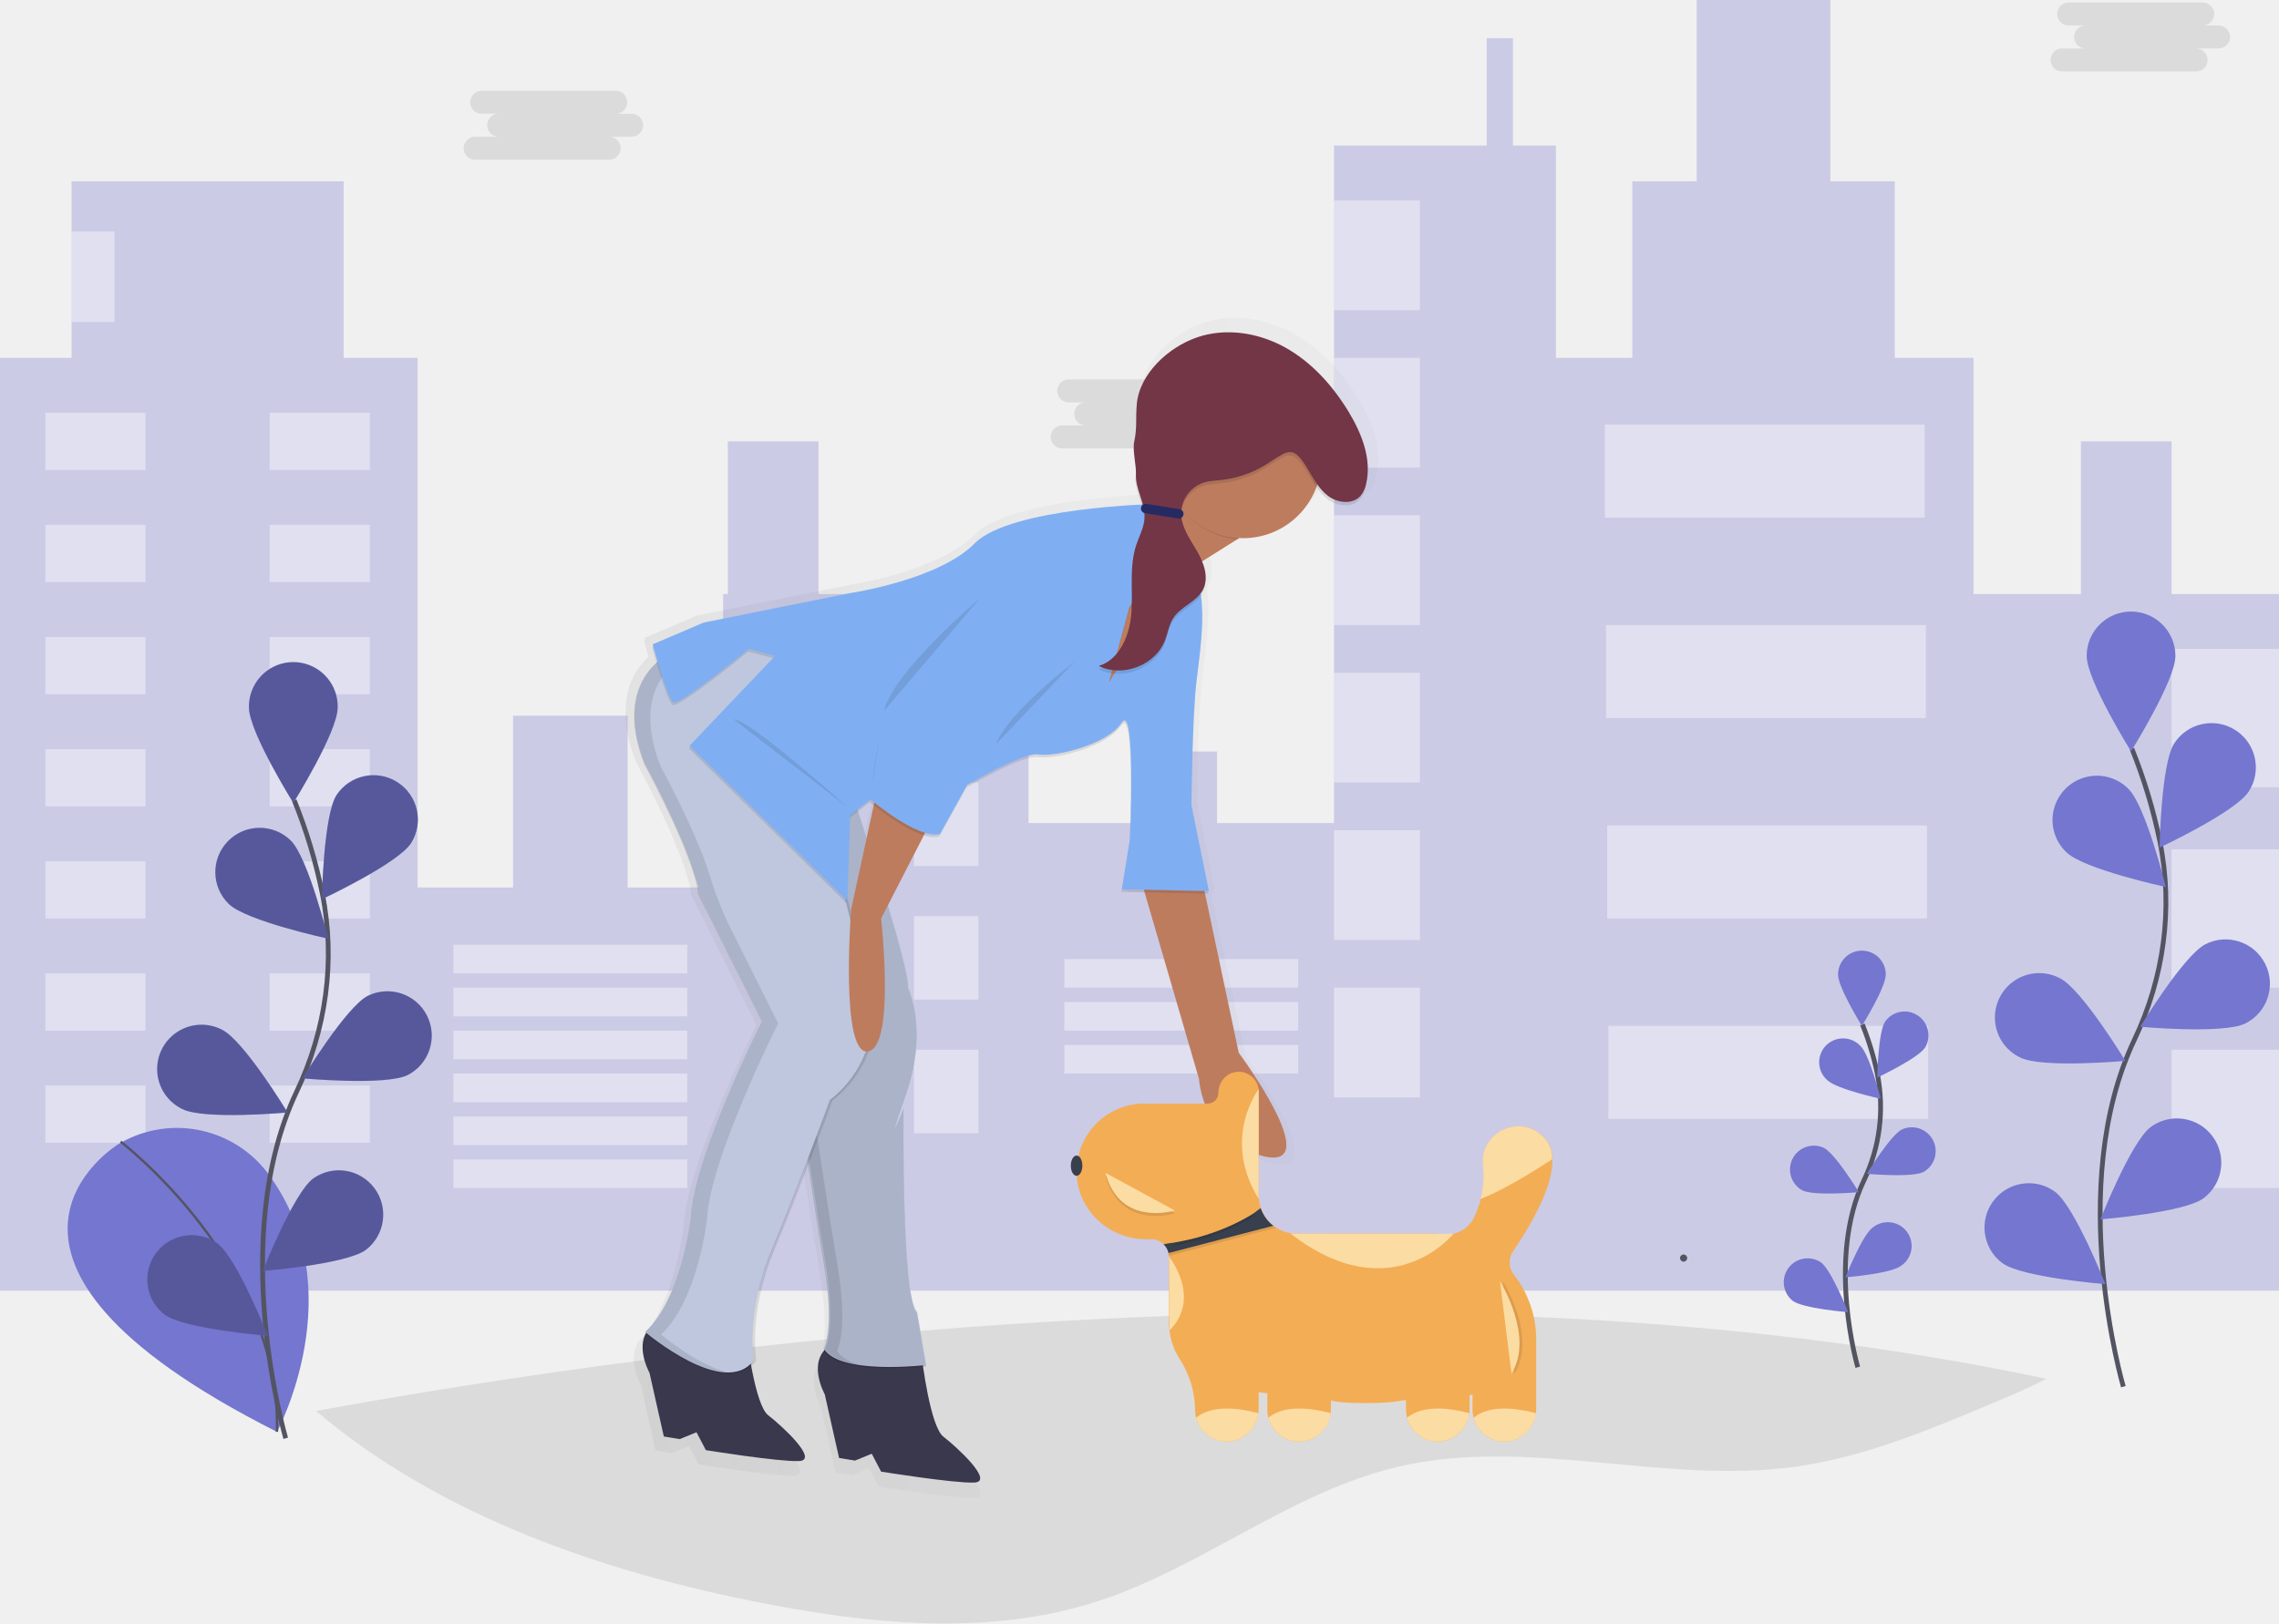
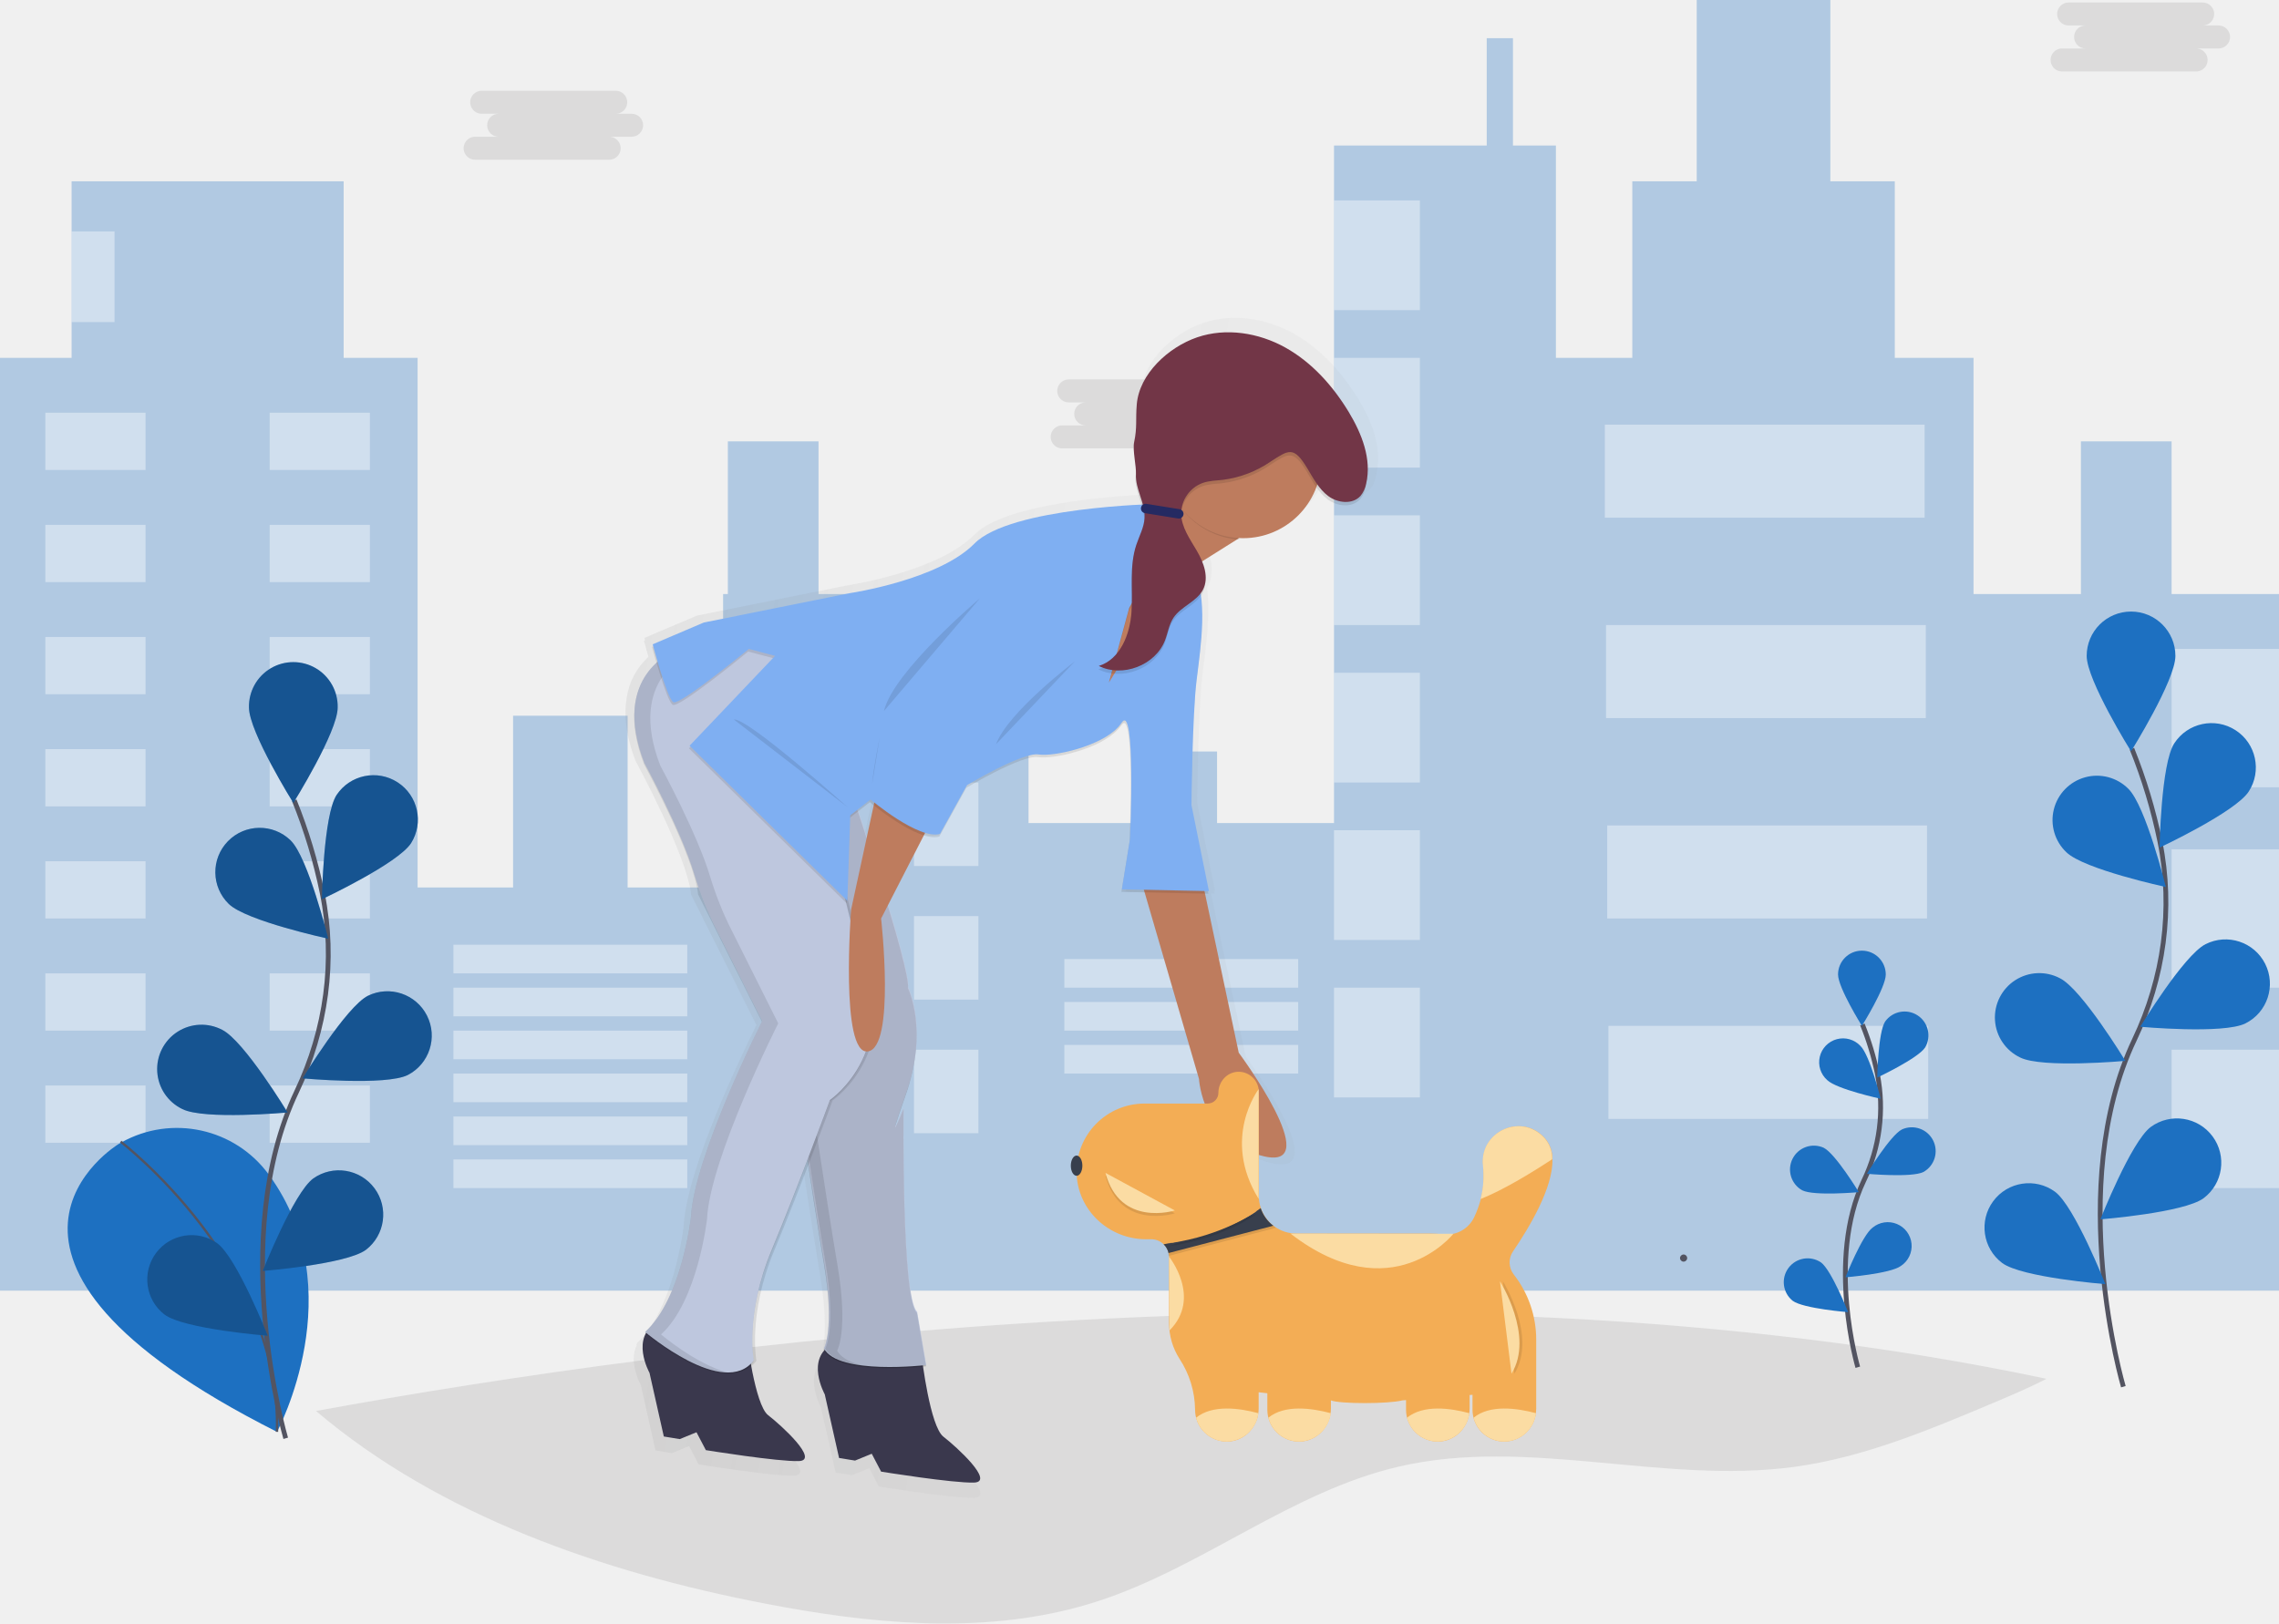
<svg xmlns="http://www.w3.org/2000/svg" id="b5b072d9-b5a4-4f96-a9a9-2e33ee6d5cf1" data-name="Layer 1" width="955" height="680.5" viewBox="0 0 955 680.5">
  <defs>
    <linearGradient id="a5ac7b16-889c-4327-95b5-489bb9690718" x1="380.51" y1="452.69" x2="687.26" y2="452.69" gradientTransform="translate(72.62 -49.07) rotate(9.18)" gradientUnits="userSpaceOnUse">
      <stop offset="0" stop-color="gray" stop-opacity="0.25" />
      <stop offset="0.54" stop-color="gray" stop-opacity="0.12" />
      <stop offset="1" stop-color="gray" stop-opacity="0.1" />
    </linearGradient>
  </defs>
  <path d="M980.07,687.7c-7.12,3.67-14.58,6.84-21.93,9.95-27.19,11.47-54.8,23.06-84,27C819.27,732,762.66,712,708.76,724.48c-45.15,10.42-82.49,42.35-126.6,56.57-20.51,6.61-41.85,9.2-63.38,9.2H516c-2.65,0-5.29-.1-7.94-.2-21.83-.82-43.75-4-65.15-8.17-67.57-13-136.34-36.83-188-80.7C405.33,673.69,715.18,631.51,980.07,687.7Z" transform="translate(-122.5 -109.75)" fill="#252223" opacity="0.1" />
-   <polygon points="910 249 910 185 872 185 872 249 827 249 827 150 794 150 794 76 767 76 767 0 711 0 711 76 684 76 684 150 652 150 652 61 634 61 634 16 623 16 623 61 559 61 559 345 510 345 510 315 480 315 480 345 431 345 431 249 343 249 343 185 305 185 305 249 303 249 303 372 263 372 263 300 215 300 215 372 175 372 175 150 144 150 144 76 30 76 30 150 0 150 0 541 175 541 303 541 431 541 559 541 652 541 827 541 955 541 955 249 910 249" fill="#7476cf" opacity="0.3" />
+   <polygon points="910 249 910 185 872 185 872 249 827 249 827 150 794 150 794 76 767 76 767 0 711 0 711 76 684 76 684 150 652 150 652 61 634 61 634 16 623 16 623 61 559 61 559 345 510 345 510 315 480 315 480 345 431 345 431 249 343 249 343 185 305 185 305 249 303 249 303 372 263 372 263 300 215 300 215 372 175 372 175 150 144 150 144 76 30 76 30 150 0 150 0 541 175 541 303 541 431 541 559 541 652 541 827 541 955 541 955 249 910 249" fill="#1d70c1" opacity="0.3" />
  <rect x="19" y="173" width="42" height="24" fill="#fff" opacity="0.4" />
  <rect x="235.5" y="282.75" width="42" height="24" transform="translate(390.5 479.75) rotate(-180)" fill="#fff" opacity="0.4" />
  <rect x="19" y="220" width="42" height="24" fill="#fff" opacity="0.4" />
  <rect x="235.5" y="329.75" width="42" height="24" transform="translate(390.5 573.75) rotate(-180)" fill="#fff" opacity="0.4" />
  <rect x="19" y="267" width="42" height="24" fill="#fff" opacity="0.4" />
  <rect x="235.5" y="376.75" width="42" height="24" transform="translate(390.5 667.75) rotate(-180)" fill="#fff" opacity="0.4" />
  <rect x="19" y="314" width="42" height="24" fill="#fff" opacity="0.4" />
  <rect x="235.5" y="423.75" width="42" height="24" transform="translate(390.5 761.75) rotate(-180)" fill="#fff" opacity="0.4" />
  <rect x="19" y="361" width="42" height="24" fill="#fff" opacity="0.4" />
  <rect x="235.5" y="470.75" width="42" height="24" transform="translate(390.5 855.75) rotate(-180)" fill="#fff" opacity="0.4" />
  <rect x="19" y="408" width="42" height="24" fill="#fff" opacity="0.4" />
  <rect x="235.5" y="517.75" width="42" height="24" transform="translate(390.5 949.75) rotate(-180)" fill="#fff" opacity="0.4" />
  <rect x="19" y="455" width="42" height="24" fill="#fff" opacity="0.4" />
  <rect x="235.5" y="564.75" width="42" height="24" transform="translate(390.5 1043.75) rotate(-180)" fill="#fff" opacity="0.4" />
  <rect x="190" y="396" width="98" height="12" fill="#fff" opacity="0.4" />
  <rect x="190" y="414" width="98" height="12" fill="#fff" opacity="0.4" />
  <rect x="190" y="432" width="98" height="12" fill="#fff" opacity="0.4" />
  <rect x="446" y="402" width="98" height="12" fill="#fff" opacity="0.4" />
  <rect x="446" y="420" width="98" height="12" fill="#fff" opacity="0.4" />
  <rect x="446" y="438" width="98" height="12" fill="#fff" opacity="0.4" />
  <rect x="190" y="450" width="98" height="12" fill="#fff" opacity="0.4" />
  <rect x="190" y="468" width="98" height="12" fill="#fff" opacity="0.4" />
  <rect x="190" y="486" width="98" height="12" fill="#fff" opacity="0.4" />
  <rect x="324" y="272" width="27" height="35" fill="#fff" opacity="0.4" />
  <rect x="505.5" y="381.75" width="27" height="35" transform="translate(915.5 688.75) rotate(-180)" fill="#fff" opacity="0.4" />
  <rect x="324" y="328" width="27" height="35" fill="#fff" opacity="0.4" />
  <rect x="505.5" y="437.75" width="27" height="35" transform="translate(915.5 800.75) rotate(-180)" fill="#fff" opacity="0.4" />
  <rect x="324" y="384" width="27" height="35" fill="#fff" opacity="0.4" />
  <rect x="505.5" y="493.75" width="27" height="35" transform="translate(915.5 912.75) rotate(-180)" fill="#fff" opacity="0.4" />
  <rect x="324" y="440" width="27" height="35" fill="#fff" opacity="0.4" />
  <rect x="505.5" y="549.75" width="27" height="35" transform="translate(915.5 1024.75) rotate(-180)" fill="#fff" opacity="0.4" />
  <rect x="559" y="84" width="36" height="46" fill="#fff" opacity="0.4" />
  <rect x="559" y="150" width="36" height="46" fill="#fff" opacity="0.4" />
  <rect x="559" y="216" width="36" height="46" fill="#fff" opacity="0.4" />
  <rect x="559" y="282" width="36" height="46" fill="#fff" opacity="0.4" />
  <rect x="559" y="348" width="36" height="46" fill="#fff" opacity="0.4" />
  <rect x="559" y="414" width="36" height="46" fill="#fff" opacity="0.4" />
  <rect x="672.5" y="178" width="134" height="39" fill="#fff" opacity="0.4" />
  <rect x="673" y="262" width="134" height="39" fill="#fff" opacity="0.4" />
  <rect x="673.5" y="346" width="134" height="39" fill="#fff" opacity="0.4" />
  <rect x="674" y="430" width="134" height="39" fill="#fff" opacity="0.4" />
  <rect x="30" y="97" width="18" height="38" fill="#fff" opacity="0.4" />
  <rect x="910" y="272" width="45" height="58" fill="#fff" opacity="0.4" />
  <rect x="910" y="356" width="45" height="58" fill="#fff" opacity="0.4" />
  <rect x="910" y="440" width="45" height="58" fill="#fff" opacity="0.4" />
-   <path d="M172.17,589.3s-78.73,47.5,66.4,120.63c0,0,32-59.36-3.38-107.76a47.66,47.66,0,0,0-61.84-13.55Z" transform="translate(-122.5 -109.75)" fill="#7476cf" />
+   <path d="M172.17,589.3s-78.73,47.5,66.4,120.63c0,0,32-59.36-3.38-107.76a47.66,47.66,0,0,0-61.84-13.55Z" transform="translate(-122.5 -109.75)" fill="#1d70c1" />
  <path d="M173.08,588.3s67.37,51.55,65.49,121.63" transform="translate(-122.5 -109.75)" fill="none" stroke="#535461" stroke-miterlimit="10" />
  <path d="M242.23,712.63s-24.67-83.76,4.63-145.41c12.29-25.87,16.37-54.92,10.69-83a221.91,221.91,0,0,0-11.75-39" transform="translate(-122.5 -109.75)" fill="none" stroke="#535461" stroke-miterlimit="10" stroke-width="2" />
-   <path d="M264,406.31c0,10.26-18.58,40-18.58,40s-18.59-29.77-18.59-40a18.59,18.59,0,1,1,37.17,0Z" transform="translate(-122.5 -109.75)" fill="#7476cf" />
-   <path d="M294.76,463.17c-5.58,8.62-37.36,23.5-37.36,23.5s.57-35.09,6.15-43.7a18.59,18.59,0,0,1,31.21,20.2Z" transform="translate(-122.5 -109.75)" fill="#7476cf" />
-   <path d="M293.41,560.34c-9.16,4.62-44.11,1.42-44.11,1.42s18.21-30,27.38-34.62a18.59,18.59,0,0,1,16.73,33.2Z" transform="translate(-122.5 -109.75)" fill="#7476cf" />
-   <path d="M275.84,633.63c-8.25,6.1-43.23,8.86-43.23,8.86s12.87-32.65,21.13-38.75a18.59,18.59,0,0,1,22.1,29.89Z" transform="translate(-122.5 -109.75)" fill="#7476cf" />
-   <path d="M218.37,488.66c7.36,7.15,41.67,14.56,41.67,14.56s-8.4-34.07-15.77-41.22a18.58,18.58,0,1,0-25.9,26.66Z" transform="translate(-122.5 -109.75)" fill="#7476cf" />
-   <path d="M198.91,574.63c9.16,4.63,44.11,1.43,44.11,1.43s-18.21-30-27.37-34.62a18.59,18.59,0,1,0-16.74,33.19Z" transform="translate(-122.5 -109.75)" fill="#7476cf" />
-   <path d="M191.46,660.79c8.25,6.1,43.24,8.86,43.24,8.86S221.82,637,213.56,630.9a18.59,18.59,0,0,0-22.1,29.89Z" transform="translate(-122.5 -109.75)" fill="#7476cf" />
+   <path d="M264,406.31c0,10.26-18.58,40-18.58,40s-18.59-29.77-18.59-40a18.59,18.59,0,1,1,37.17,0Z" transform="translate(-122.5 -109.75)" fill="#1d70c1" />
+   <path d="M294.76,463.17c-5.58,8.62-37.36,23.5-37.36,23.5s.57-35.09,6.15-43.7a18.59,18.59,0,0,1,31.21,20.2Z" transform="translate(-122.5 -109.75)" fill="#1d70c1" />
+   <path d="M293.41,560.34c-9.16,4.62-44.11,1.42-44.11,1.42s18.21-30,27.38-34.62a18.59,18.59,0,0,1,16.73,33.2Z" transform="translate(-122.5 -109.75)" fill="#1d70c1" />
+   <path d="M275.84,633.63c-8.25,6.1-43.23,8.86-43.23,8.86s12.87-32.65,21.13-38.75a18.59,18.59,0,0,1,22.1,29.89Z" transform="translate(-122.5 -109.75)" fill="#1d70c1" />
+   <path d="M218.37,488.66c7.36,7.15,41.67,14.56,41.67,14.56s-8.4-34.07-15.77-41.22a18.58,18.58,0,1,0-25.9,26.66Z" transform="translate(-122.5 -109.75)" fill="#1d70c1" />
+   <path d="M198.91,574.63c9.16,4.63,44.11,1.43,44.11,1.43s-18.21-30-27.37-34.62a18.59,18.59,0,1,0-16.74,33.19Z" transform="translate(-122.5 -109.75)" fill="#1d70c1" />
+   <path d="M191.46,660.79c8.25,6.1,43.24,8.86,43.24,8.86S221.82,637,213.56,630.9a18.59,18.59,0,0,0-22.1,29.89Z" transform="translate(-122.5 -109.75)" fill="#1d70c1" />
  <path d="M264,406.31c0,10.26-18.58,40-18.58,40s-18.59-29.77-18.59-40a18.59,18.59,0,1,1,37.17,0Z" transform="translate(-122.5 -109.75)" opacity="0.25" />
  <path d="M294.76,463.17c-5.58,8.62-37.36,23.5-37.36,23.5s.57-35.09,6.15-43.7a18.59,18.59,0,0,1,31.21,20.2Z" transform="translate(-122.5 -109.75)" opacity="0.25" />
  <path d="M293.41,560.34c-9.16,4.62-44.11,1.42-44.11,1.42s18.21-30,27.38-34.62a18.59,18.59,0,0,1,16.73,33.2Z" transform="translate(-122.5 -109.75)" opacity="0.25" />
  <path d="M275.84,633.63c-8.25,6.1-43.23,8.86-43.23,8.86s12.87-32.65,21.13-38.75a18.59,18.59,0,0,1,22.1,29.89Z" transform="translate(-122.5 -109.75)" opacity="0.25" />
  <path d="M218.37,488.66c7.36,7.15,41.67,14.56,41.67,14.56s-8.4-34.07-15.77-41.22a18.58,18.58,0,1,0-25.9,26.66Z" transform="translate(-122.5 -109.75)" opacity="0.25" />
  <path d="M198.91,574.63c9.16,4.63,44.11,1.43,44.11,1.43s-18.21-30-27.37-34.62a18.59,18.59,0,1,0-16.74,33.19Z" transform="translate(-122.5 -109.75)" opacity="0.25" />
  <path d="M191.46,660.79c8.25,6.1,43.24,8.86,43.24,8.86S221.82,637,213.56,630.9a18.59,18.59,0,0,0-22.1,29.89Z" transform="translate(-122.5 -109.75)" opacity="0.25" />
  <path d="M1012.28,691s-24.67-83.76,4.63-145.41c12.29-25.87,16.38-54.92,10.7-83a223.63,223.63,0,0,0-11.75-39" transform="translate(-122.5 -109.75)" fill="none" stroke="#535461" stroke-miterlimit="10" stroke-width="2" />
-   <path d="M1034.09,384.68c0,10.26-18.59,40-18.59,40s-18.59-29.77-18.59-40a18.59,18.59,0,1,1,37.18,0Z" transform="translate(-122.5 -109.75)" fill="#7476cf" />
-   <path d="M1064.81,441.54c-5.58,8.62-37.36,23.5-37.36,23.5s.58-35.09,6.16-43.7a18.58,18.58,0,0,1,31.2,20.2Z" transform="translate(-122.5 -109.75)" fill="#7476cf" />
-   <path d="M1063.47,538.71c-9.17,4.62-44.12,1.42-44.12,1.42s18.22-30,27.38-34.62a18.59,18.59,0,0,1,16.74,33.2Z" transform="translate(-122.5 -109.75)" fill="#7476cf" />
-   <path d="M1045.9,612c-8.26,6.1-43.24,8.86-43.24,8.86s12.88-32.65,21.13-38.75A18.59,18.59,0,0,1,1045.9,612Z" transform="translate(-122.5 -109.75)" fill="#7476cf" />
-   <path d="M988.42,467c7.37,7.15,41.67,14.56,41.67,14.56s-8.4-34.07-15.76-41.22A18.59,18.59,0,1,0,988.42,467Z" transform="translate(-122.5 -109.75)" fill="#7476cf" />
-   <path d="M969,553c9.17,4.63,44.12,1.43,44.12,1.43s-18.21-30-27.38-34.62A18.59,18.59,0,1,0,969,553Z" transform="translate(-122.5 -109.75)" fill="#7476cf" />
-   <path d="M961.51,639.16c8.26,6.1,43.24,8.86,43.24,8.86s-12.88-32.64-21.13-38.75a18.59,18.59,0,0,0-22.11,29.89Z" transform="translate(-122.5 -109.75)" fill="#7476cf" />
+   <path d="M1034.09,384.68c0,10.26-18.59,40-18.59,40s-18.59-29.77-18.59-40a18.59,18.59,0,1,1,37.18,0Z" transform="translate(-122.5 -109.75)" fill="#1d70c1" />
+   <path d="M1064.81,441.54c-5.58,8.62-37.36,23.5-37.36,23.5s.58-35.09,6.16-43.7a18.58,18.58,0,0,1,31.2,20.2Z" transform="translate(-122.5 -109.75)" fill="#1d70c1" />
+   <path d="M1063.47,538.71c-9.17,4.62-44.12,1.42-44.12,1.42s18.22-30,27.38-34.62a18.59,18.59,0,0,1,16.74,33.2Z" transform="translate(-122.5 -109.75)" fill="#1d70c1" />
+   <path d="M1045.9,612c-8.26,6.1-43.24,8.86-43.24,8.86s12.88-32.65,21.13-38.75A18.59,18.59,0,0,1,1045.9,612Z" transform="translate(-122.5 -109.75)" fill="#1d70c1" />
+   <path d="M988.42,467c7.37,7.15,41.67,14.56,41.67,14.56s-8.4-34.07-15.76-41.22A18.59,18.59,0,1,0,988.42,467Z" transform="translate(-122.5 -109.75)" fill="#1d70c1" />
+   <path d="M969,553c9.17,4.63,44.12,1.43,44.12,1.43s-18.21-30-27.38-34.62A18.59,18.59,0,1,0,969,553Z" transform="translate(-122.5 -109.75)" fill="#1d70c1" />
+   <path d="M961.51,639.16c8.26,6.1,43.24,8.86,43.24,8.86s-12.88-32.64-21.13-38.75a18.59,18.59,0,0,0-22.11,29.89Z" transform="translate(-122.5 -109.75)" fill="#1d70c1" />
  <path d="M901,682.85s-13.26-45,2.49-78.14a71.17,71.17,0,0,0,5.75-44.6,119.74,119.74,0,0,0-6.32-20.94" transform="translate(-122.5 -109.75)" fill="none" stroke="#535461" stroke-miterlimit="10" stroke-width="2" />
-   <path d="M912.72,518.23c0,5.52-10,21.52-10,21.52s-10-16-10-21.52a10,10,0,0,1,20,0Z" transform="translate(-122.5 -109.75)" fill="#7476cf" />
-   <path d="M929.23,548.79c-3,4.63-20.08,12.63-20.08,12.63s.31-18.86,3.31-23.49a10,10,0,0,1,16.77,10.86Z" transform="translate(-122.5 -109.75)" fill="#7476cf" />
-   <path d="M928.51,601c-4.93,2.48-23.71.76-23.71.76s9.79-16.12,14.71-18.6a10,10,0,0,1,9,17.84Z" transform="translate(-122.5 -109.75)" fill="#7476cf" />
-   <path d="M919.06,640.39c-4.43,3.28-23.23,4.76-23.23,4.76s6.92-17.54,11.36-20.82a10,10,0,1,1,11.87,16.06Z" transform="translate(-122.5 -109.75)" fill="#7476cf" />
-   <path d="M888.18,562.49c4,3.84,22.39,7.82,22.39,7.82s-4.51-18.31-8.47-22.15a10,10,0,1,0-13.92,14.33Z" transform="translate(-122.5 -109.75)" fill="#7476cf" />
-   <path d="M877.72,608.69c4.93,2.48,23.71.77,23.71.77s-9.79-16.12-14.72-18.61a10,10,0,0,0-9,17.84Z" transform="translate(-122.5 -109.75)" fill="#7476cf" />
-   <path d="M873.72,655c4.43,3.28,23.23,4.76,23.23,4.76S890,642.21,885.6,638.93A10,10,0,0,0,873.72,655Z" transform="translate(-122.5 -109.75)" fill="#7476cf" />
+   <path d="M912.72,518.23c0,5.52-10,21.52-10,21.52s-10-16-10-21.52a10,10,0,0,1,20,0Z" transform="translate(-122.5 -109.75)" fill="#1d70c1" />
+   <path d="M929.23,548.79c-3,4.63-20.08,12.63-20.08,12.63s.31-18.86,3.31-23.49a10,10,0,0,1,16.77,10.86Z" transform="translate(-122.5 -109.75)" fill="#1d70c1" />
+   <path d="M928.51,601c-4.93,2.48-23.71.76-23.71.76s9.79-16.12,14.71-18.6a10,10,0,0,1,9,17.84Z" transform="translate(-122.5 -109.75)" fill="#1d70c1" />
+   <path d="M919.06,640.39c-4.43,3.28-23.23,4.76-23.23,4.76s6.92-17.54,11.36-20.82a10,10,0,1,1,11.87,16.06Z" transform="translate(-122.5 -109.75)" fill="#1d70c1" />
+   <path d="M888.18,562.49c4,3.84,22.39,7.82,22.39,7.82s-4.51-18.31-8.47-22.15a10,10,0,1,0-13.92,14.33Z" transform="translate(-122.5 -109.75)" fill="#1d70c1" />
+   <path d="M877.72,608.69c4.93,2.48,23.71.77,23.71.77s-9.79-16.12-14.72-18.61a10,10,0,0,0-9,17.84Z" transform="translate(-122.5 -109.75)" fill="#1d70c1" />
+   <path d="M873.72,655c4.43,3.28,23.23,4.76,23.23,4.76S890,642.21,885.6,638.93A10,10,0,0,0,873.72,655Z" transform="translate(-122.5 -109.75)" fill="#1d70c1" />
  <path d="M387.18,157.43H380.3a4.82,4.82,0,1,0,0-9.63H324.57a4.82,4.82,0,1,0,0,9.63h6.88a4.82,4.82,0,1,0,0,9.64h-9.63a4.82,4.82,0,1,0,0,9.63h55.73a4.82,4.82,0,1,0,0-9.63h9.63a4.82,4.82,0,1,0,0-9.64Z" transform="translate(-122.5 -109.75)" fill="#252223" opacity="0.1" />
  <path d="M633.18,278.43H626.3a4.82,4.82,0,1,0,0-9.63H570.57a4.82,4.82,0,1,0,0,9.63h6.88a4.82,4.82,0,0,0,0,9.64h-9.63a4.82,4.82,0,1,0,0,9.63h55.73a4.82,4.82,0,1,0,0-9.63h9.63a4.82,4.82,0,1,0,0-9.64Z" transform="translate(-122.5 -109.75)" fill="#252223" opacity="0.1" />
  <path d="M1052.18,120.43h-6.88a4.82,4.82,0,1,0,0-9.63H989.57a4.82,4.82,0,1,0,0,9.63h6.88a4.82,4.82,0,0,0,0,9.64h-9.63a4.82,4.82,0,1,0,0,9.63h55.73a4.82,4.82,0,1,0,0-9.63h9.63a4.82,4.82,0,0,0,0-9.64Z" transform="translate(-122.5 -109.75)" fill="#252223" opacity="0.1" />
  <path d="M828,638.59a1.5,1.5,0,0,0,0-3,1.5,1.5,0,0,0,0,3Z" transform="translate(-122.5 -109.75)" fill="#535461" />
  <g opacity="0.5">
    <path d="M644.53,552.76,630,484.36l1.49,0-.23-1.16h.42l-7.52-37s.38-38.65,2.21-53.6c1.34-10.91,3.46-24.81,1.91-36.51a11,11,0,0,0,.59-1,10.55,10.55,0,0,0,1.14-4,16.49,16.49,0,0,0-1.26-9.65L643.86,332c.34,0,.69.07,1,.09,0-.14-.14-.36-.25-.65a33.6,33.6,0,0,0,33.26-21.85,22.28,22.28,0,0,0,4.87,5.24c4.07,3.05,10.48,3.73,13.87-.06a11.67,11.67,0,0,0,2.43-5.23c.2-.86.34-1.74.46-2.61,1.92-10.22-2.29-20.76-7.72-29.72-6.79-11.19-15.8-21.32-27.25-27.68s-25.5-8.64-37.89-4.4-24.87,15.75-26,28.8c-.56,6.67.24,9.76-1.14,16.31-.69,3.26.8,9.61.78,13.21a16.3,16.3,0,0,0-.24,2c-.2,4,1.39,7.78,2.55,11.62-16.34.82-59.31,4.13-71.72,16.75-15.44,15.69-53.3,21.3-53.3,21.3l-63.05,12.69-22,9.34.25,1-.44.19s.78,2.91,1.9,6.75a28.57,28.57,0,0,0-9.09,17c-1.22,6.79-.57,15.53,3.73,26.68,0,0,21.71,39.87,23.21,55.95l27.4,54.69c-2.35,4.69-25.83,52.09-29.87,78.62a54.21,54.21,0,0,0-.65,5.77s-.15,1.4-.52,3.73c-1.61,9.83-6.7,34-19.13,45.3l0,0h0l.16.14h0l0,0-.36.35.28.24c-3.73,7.13,1.66,16.79,1.66,16.79l6.13,27.38,6.86,1.11,7.22-2.94,4,7.69s31.15,5,40,4.71-7.5-15.29-13.23-19.74c-3.18-2.46-5.67-12.57-7.25-21.08a13.26,13.26,0,0,0,2.23-2.31s-3.81-20,7.66-47.44c4.89-11.68,10.15-25.11,14.6-36.68,2.39,15.54,4.9,31.55,6.75,42.48,2.69,15.83,2.34,25.49,1.51,30.94A18.38,18.38,0,0,1,466.2,680a1.4,1.4,0,0,1,.1.16,2.86,2.86,0,0,1-.19.41c.06.1.12.19.17.29-6.26,7.16.26,18.84.26,18.84L472.67,727l6.86,1.11,7.22-2.94,4,7.69s31.15,5,40,4.71-7.5-15.29-13.24-19.74c-4.47-3.47-7.57-22.1-8.72-30.09.83-.08,1.29-.14,1.29-.14l-.09-.55.19,0-3.92-22.92c-6.7-5.77-5.77-87.74-5.77-87.74s-3.49,8.57-3.6,7.88c.34-1.38,1.6-5.28,4.52-13.59A81.77,81.77,0,0,0,505.2,556c3.17-19.51-2.74-31.44-2.74-31.44.39-3.92-3.74-19.15-8.62-35.37l15.33-29.88a12.22,12.22,0,0,0,6.68.55l11.61-21s24-14.3,30.87-13.19c6.39,1,26.41-3.38,34.15-11.72A15.83,15.83,0,0,0,594,412c6.23-9.55,3.67,49.86,3.67,49.86l-3.33,20.58-.18,1.14,9.93.2,23.4,80.26s1.47,27.22,28.06,33.27S644.53,552.76,644.53,552.76ZM484.7,460c-1.44-4.44-2.7-8.27-3.65-11.14L486,445s.62.52,1.67,1.35Z" transform="translate(-122.5 -109.75)" fill="url(#a5ac7b16-889c-4327-95b5-489bb9690718)" />
  </g>
  <path d="M508.83,679.06s3.39,28.56,9,32.9,21.53,18.91,12.9,19.23-39-4.58-39-4.58l-3.93-7.5-7,2.86-6.69-1.08-6-26.69s-8.42-15.08,3.43-21.17S508.83,679.06,508.83,679.06Z" transform="translate(-122.5 -109.75)" fill="#3a384d" />
  <path d="M480.34,444.91S503.89,515,503,524c0,0,8.63,17.4-.89,44.45s-1,6.13-1,6.13-.9,79.89,5.62,85.52l3.82,22.34s-36.72,4.36-42.9-6.93c0,0,4.78-8.37.1-36S454.05,551,454.05,551L429.61,412.13Z" transform="translate(-122.5 -109.75)" opacity="0.1" />
  <path d="M480.43,444.35s23.55,70.13,22.66,79.13c0,0,8.63,17.4-.89,44.45s-1,6.13-1,6.13-.9,79.9,5.62,85.52l3.82,22.35s-36.72,4.35-42.9-6.94c0,0,4.78-8.37.1-36s-13.71-88.54-13.71-88.54L429.7,411.57Z" transform="translate(-122.5 -109.75)" fill="#bec7de" />
  <path d="M435.76,415.21l23.95,136.14s9,60.91,13.71,88.54-.1,36-.1,36c1.8,3.29,6.17,5.24,11.47,6.37-7.44-.87-14.15-2.9-16.49-7.18,0,0,4.79-8.37.11-36s-13.71-88.54-13.71-88.54L430.26,411.66Z" transform="translate(-122.5 -109.75)" opacity="0.1" />
  <path d="M435.39,670.05s3.38,28.56,9,32.9,21.53,18.91,12.9,19.23-39-4.58-39-4.58l-3.93-7.5-7,2.87-6.69-1.09-6-26.69s-8.42-15.08,3.42-21.17S435.39,670.05,435.39,670.05Z" transform="translate(-122.5 -109.75)" fill="#3a384d" />
  <path d="M480.34,444.91S503.89,515,503,524c0,0,8.63,17.4-.89,44.45s-1,6.13-1,6.13-.9,79.89,5.62,85.52l3.82,22.34s-36.72,4.36-42.9-6.93c0,0,4.78-8.37.1-36S454.05,551,454.05,551L429.61,412.13Z" transform="translate(-122.5 -109.75)" opacity="0.1" />
  <path d="M405.71,383.11s-26.21,10.06-12.11,46.64c0,0,21.17,38.86,22.64,54.54l26.8,53.5s-28.58,56.56-29.85,82.08c0,0-3.82,34.26-19.24,48.34,0,0,33.17,28.23,45.52,11.93,0,0-3.71-19.46,7.48-46.24S471.41,571,471.41,571s32.09-21.69,10.71-66.31l-24-99.35-.39-22.36-18.41-6.4Z" transform="translate(-122.5 -109.75)" opacity="0.1" />
  <path d="M404.51,383.48s-26.21,10.06-12.11,46.64c0,0,21.16,38.87,22.63,54.55l26.8,53.5S413.25,594.72,412,620.25c0,0-3.82,34.25-19.25,48.34,0,0,33.17,28.23,45.53,11.93,0,0-3.72-19.47,7.47-46.24s24.46-62.94,24.46-62.94,32.1-21.69,10.72-66.31l-24-99.35-.39-22.36-18.4-6.4Z" transform="translate(-122.5 -109.75)" opacity="0.1" />
  <path d="M404.6,382.93S378.39,393,392.49,429.57c0,0,15.55,28.55,20.91,46.58a139,139,0,0,0,9,22.49l19.52,39s-28.58,56.56-29.84,82.08c0,0-3.82,34.26-19.25,48.34,0,0,33.17,28.23,45.53,11.93,0,0-3.72-19.46,7.47-46.24s24.46-62.94,24.46-62.94,32.1-21.69,10.72-66.31l-24-99.35-.39-22.36-18.4-6.4Z" transform="translate(-122.5 -109.75)" fill="#bec7de" />
  <path d="M404.6,382.93l33.65-6.57,4.39,1.53L411.29,384s-26.21,10.06-12.11,46.64c0,0,15.54,28.55,20.91,46.58a139,139,0,0,0,9,22.49l19.53,39S420,595.25,418.77,620.77c0,0-3.83,34.26-19.25,48.34,0,0,14.29,12.16,27.6,15.91-14.68-.3-34.29-17-34.29-17,15.43-14.08,19.25-48.34,19.25-48.34,1.26-25.52,29.84-82.08,29.84-82.08l-19.52-39a139,139,0,0,1-9-22.49c-5.36-18-20.91-46.58-20.91-46.58C378.39,393,404.6,382.93,404.6,382.93Z" transform="translate(-122.5 -109.75)" opacity="0.1" />
  <path d="M512.59,454.12l-20.87,40.65s6.12,54.16-5.57,55.7-7-59.44-7-59.44l11.25-51.93Z" transform="translate(-122.5 -109.75)" fill="#be7c5e" />
  <path d="M626.66,480.56,641.58,551s36.62,49.37,10.7,43.47S624.93,562,624.93,562l-25-85.8Z" transform="translate(-122.5 -109.75)" fill="#be7c5e" />
  <path d="M641.53,335.45l-36.9,23.2-13.17-35.29s30.54,2.08,34.1-9.35S641.53,335.45,641.53,335.45Z" transform="translate(-122.5 -109.75)" fill="#be7c5e" />
  <polygon points="500.08 240.37 497.72 230.26 461.35 232.39 446.7 291.2 473.99 292.18 489.27 268.35 497.6 245.11 500.08 240.37" fill="#be7c5e" />
  <path d="M610,339.51l3-16.95s-67.31.84-82.36,16.13-51.95,20.77-51.95,20.77l-61.46,12.36-21.49,9.11s6.06,22.7,8.66,24.27,31.62-22.34,31.62-22.34l11,2.92L411.2,423.44l66.11,65,1.22-35.82L487,446s20.13,17,29.11,14.42l11.32-20.47s23.4-13.94,30.09-12.86c6.23,1,25.75-3.29,33.29-11.42a14.26,14.26,0,0,0,1.44-1.83c6.08-9.31,3.58,48.6,3.58,48.6l-3.42,21.17,36.47.75-7.32-36.06s.37-37.67,2.15-52.25,5-34.63-1.53-47.13l-12.84,12.22L587,397l8.48-31.22Z" transform="translate(-122.5 -109.75)" opacity="0.1" />
  <path d="M610.19,338.39,607,321s-61.09,1.28-76.14,16.57-52,20.76-52,20.76l-61.46,12.37L396,379.82s6.06,22.7,8.66,24.26,31.63-22.33,31.63-22.33l11,2.92-35.82,37.66,66.11,65,1.22-35.83,8.5-6.63s20.13,17,29.11,14.43l11.32-20.47S551,424.89,557.73,426c6.23,1,25.75-3.3,33.29-11.43a14.26,14.26,0,0,0,1.44-1.83c6.08-9.31,3.58,48.61,3.58,48.61l-3.42,21.17,36.47.75-7.32-36.06s.37-37.68,2.15-52.25,5-34.64-1.53-47.13L609.55,360l-22.37,35.83,8.48-31.22Z" transform="translate(-122.5 -109.75)" fill="#7faff2" />
  <path d="M533.14,360.53s-36.41,30.71-40.22,47.25" transform="translate(-122.5 -109.75)" opacity="0.1" />
  <path d="M572.89,387s-28,21.2-33,34.68" transform="translate(-122.5 -109.75)" opacity="0.1" />
  <path d="M491.12,418.92s-2.63,12.72-3.15,19.5" transform="translate(-122.5 -109.75)" opacity="0.1" />
  <path d="M477.81,448.21S435.87,410.56,430,411.33" transform="translate(-122.5 -109.75)" opacity="0.1" />
  <path d="M626,314.65c3.41-10.94,14.93,18.72,15.9,21.27a30.83,30.83,0,0,1-3.27-.36,32.6,32.6,0,0,1-21.76-13.79C621.36,320.36,624.94,318.13,626,314.65Z" transform="translate(-122.5 -109.75)" opacity="0.1" />
  <circle cx="520.91" cy="192.85" r="32.74" fill="#be7c5e" />
  <path d="M670,307.32c2.57,4.23,4.91,8.82,8.88,11.78s10.22,3.63,13.52-.06a11.4,11.4,0,0,0,2.36-5.1c2.42-10.31-1.81-21-7.3-30.09-6.62-10.91-15.41-20.78-26.56-27s-24.86-8.43-36.94-4.29-22,15.2-23,27.92c-.55,6.5,1.09,13.13-.26,19.52-.7,3.33-2.21,6.5-2.38,9.9-.32,6.31,4,12.18,3.61,18.49-.24,3.89-2.23,7.42-3.45,11.13-3,8.94-1.38,18.67-2,28.07s-4.73,19.94-13.73,22.72c9.95,5,23.67-.26,27.72-10.64,1.23-3.17,1.68-6.69,3.55-9.53,3.16-4.8,9.73-6.7,12.38-11.8s.35-11.31-2.55-16.26-6.52-9.93-6.58-15.66a13.78,13.78,0,0,1,9-12.82c2.73-.95,5.68-1,8.55-1.32a45.27,45.27,0,0,0,19.84-7.57C662.35,299.68,664.41,298.12,670,307.32Z" transform="translate(-122.5 -109.75)" opacity="0.1" />
  <path d="M670.21,305.89c2.57,4.24,4.91,8.82,8.88,11.79s10.22,3.63,13.52-.06a11.45,11.45,0,0,0,2.36-5.1c2.42-10.31-1.81-21-7.3-30.09-6.62-10.92-15.41-20.78-26.56-27s-24.86-8.42-36.94-4.29-24.24,15.36-25.31,28.08c-.55,6.5.24,9.51-1.11,15.89-.7,3.33.93,10,.76,13.38-.32,6.31,4,12.18,3.61,18.49-.24,3.89-2.23,7.42-3.45,11.12-3,8.95-1.38,18.68-2,28.08s-4.73,19.93-13.73,22.71c9.95,5,23.67-.26,27.72-10.64,1.23-3.16,1.68-6.68,3.55-9.52,3.16-4.8,9.73-6.7,12.38-11.8s.35-11.32-2.54-16.27-6.53-9.92-6.59-15.66a13.78,13.78,0,0,1,9-12.81c2.73-.95,5.68-1,8.55-1.32a45.39,45.39,0,0,0,19.84-7.57C662.58,298.25,664.64,296.7,670.21,305.89Z" transform="translate(-122.5 -109.75)" fill="#723647" />
  <rect x="600.5" y="322.05" width="18.03" height="3.95" rx="1.98" transform="translate(1037.04 631.38) rotate(-170.82)" fill="#252a62" />
  <path d="M573.64,601.2c.23,15.66,13.44,28,29.1,28h2.18a7.38,7.38,0,0,1,5.16,2.08,7.14,7.14,0,0,1,2.09,3.66,6.67,6.67,0,0,1,.22,1.73v27.65a27.69,27.69,0,0,0,4.38,15,39.57,39.57,0,0,1,6.52,21.34h0A13.34,13.34,0,0,0,636.87,714c7.32-.13,13.06-6.43,13.06-13.76v-6.91l3.64.42v6.93A13.33,13.33,0,0,0,667.14,714c7.33-.13,13.07-6.43,13.07-13.76v-3.5c3.63,1.52,24.22,1.52,29.93,0l1.55-.12v4A13.34,13.34,0,0,0,725.27,714c7.32-.13,13.06-6.43,13.06-13.76V694.5l1.21-.11v6.3A13.34,13.34,0,0,0,753.12,714a13.56,13.56,0,0,0,13-11.89,16.47,16.47,0,0,0,.12-1.87V671.32a44.31,44.31,0,0,0-9.45-27.4,8.22,8.22,0,0,1-.23-9.7c6.78-9.93,16.81-26.69,16.48-38.57a13,13,0,0,0-3.17-8.79c-.13-.15-.27-.29-.4-.43-9.76-10.22-26.94-2.18-25.45,11.87a39.71,39.71,0,0,1-1,14.05,43.54,43.54,0,0,1-2.73,7.53,12.8,12.8,0,0,1-13.07,7.27,44.6,44.6,0,0,0-5.46-.33h-56a15.73,15.73,0,0,1-14.9-10.67,15.2,15.2,0,0,1-.85-5.07v-43.6a8.48,8.48,0,0,0-8.74-8.48,8.28,8.28,0,0,0-5.85,2.73,9.09,9.09,0,0,0-2.36,6.1,4.48,4.48,0,0,1-4.49,4.49H602.1a28.46,28.46,0,0,0-28.46,28.88Z" transform="translate(-122.5 -109.75)" fill="#f3ad55" />
  <path d="M740,704a13.34,13.34,0,0,0,13.16,10,13.56,13.56,0,0,0,13-11.89C758,699.94,746.82,698.44,740,704Z" transform="translate(-122.5 -109.75)" fill="#fbdca3" />
  <path d="M712.1,704a13.35,13.35,0,0,0,13.17,10,13.55,13.55,0,0,0,12.94-11.89C730.15,699.94,719,698.44,712.1,704Z" transform="translate(-122.5 -109.75)" fill="#fbdca3" />
  <path d="M654,704a13.34,13.34,0,0,0,13.16,10,13.56,13.56,0,0,0,13-11.89C672,699.94,660.84,698.44,654,704Z" transform="translate(-122.5 -109.75)" fill="#fbdca3" />
  <path d="M623.7,704a13.34,13.34,0,0,0,13.17,10,13.55,13.55,0,0,0,12.94-11.89C641.75,699.94,630.57,698.44,623.7,704Z" transform="translate(-122.5 -109.75)" fill="#fbdca3" />
  <path d="M742.94,612.35c9.41-3.78,20.89-10.7,30-16.7a13,13,0,0,0-3.17-8.79c-.13-.15-.27-.29-.4-.43-9.76-10.22-26.94-2.18-25.45,11.87A39.71,39.71,0,0,1,742.94,612.35Z" transform="translate(-122.5 -109.75)" fill="#fbdca3" />
  <path d="M731.55,626.9s-25.91,32.62-68.3-.08" transform="translate(-122.5 -109.75)" fill="#fbdca3" />
  <path d="M649.93,566.27s-15.74,20.59,0,46" transform="translate(-122.5 -109.75)" fill="#fbdca3" />
  <path d="M612.39,636.51s13.87,17.22.18,30.92" transform="translate(-122.5 -109.75)" fill="#fbdca3" />
  <path d="M611.18,632.87c1,1,.68,1.9,1,3.32l45-11.79c-2.42-1.87-5.43-4.08-6.42-7C645.38,621.55,634.71,628.57,611.18,632.87Z" transform="translate(-122.5 -109.75)" opacity="0.1" />
  <path d="M610.08,631.32a7.14,7.14,0,0,1,2.09,3.66l43.89-11.44a15.69,15.69,0,0,1-5.28-7.39C645.38,620.34,633.61,627,610.08,631.32Z" transform="translate(-122.5 -109.75)" fill="#383f4d" />
  <path d="M649.13,618.57S635.4,628.9,612.39,632.1" transform="translate(-122.5 -109.75)" opacity="0.1" />
  <path d="M649.13,617.36s-13.73,10.33-36.74,13.53" transform="translate(-122.5 -109.75)" fill="#f3ad55" />
  <path d="M614.81,618.34s-23,7.27-29.06-15.74Z" transform="translate(-122.5 -109.75)" opacity="0.1" />
  <path d="M614.81,617.13s-23,7.27-29.06-15.74Z" transform="translate(-122.5 -109.75)" fill="#fbdca3" />
  <ellipse cx="451.14" cy="488.61" rx="2.42" ry="4.24" fill="#383f4d" />
  <path d="M757.1,685.55l-4.84-38.75s14.53,23,4.84,38.75" transform="translate(-122.5 -109.75)" opacity="0.1" />
  <path d="M751.05,646.8s14.53,23,4.84,38.75Z" transform="translate(-122.5 -109.75)" fill="#fbdca3" />
</svg>
